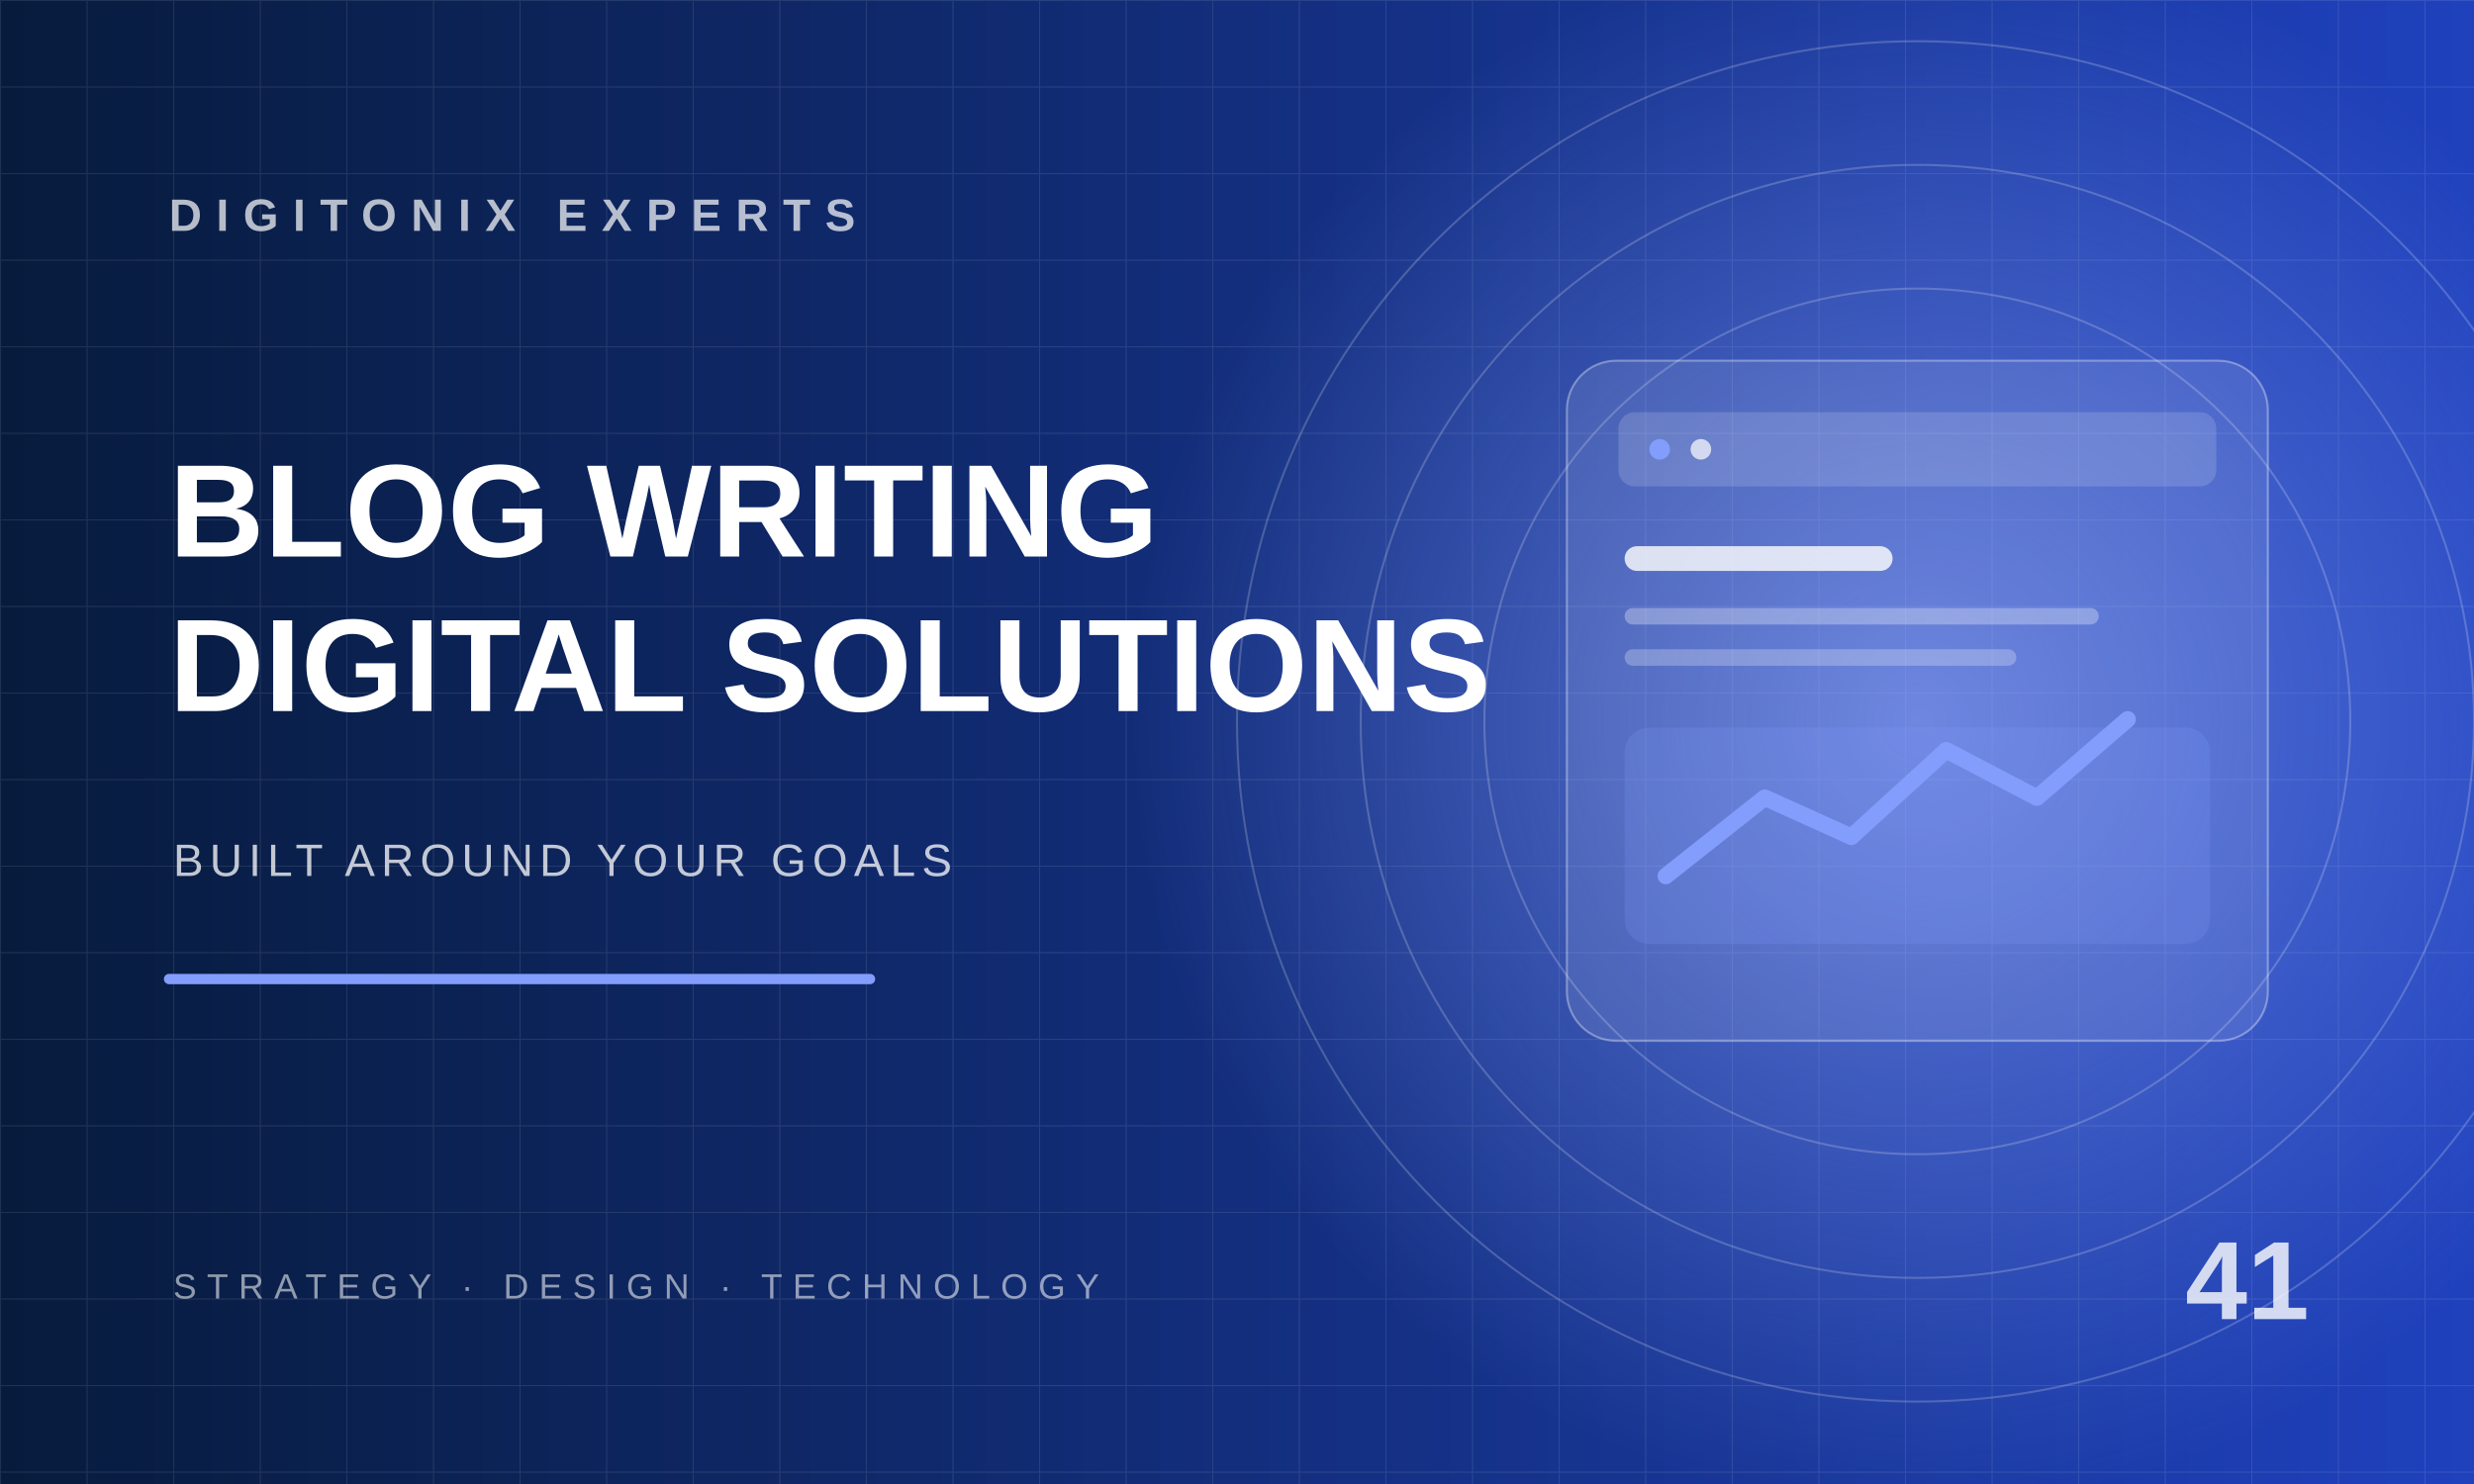
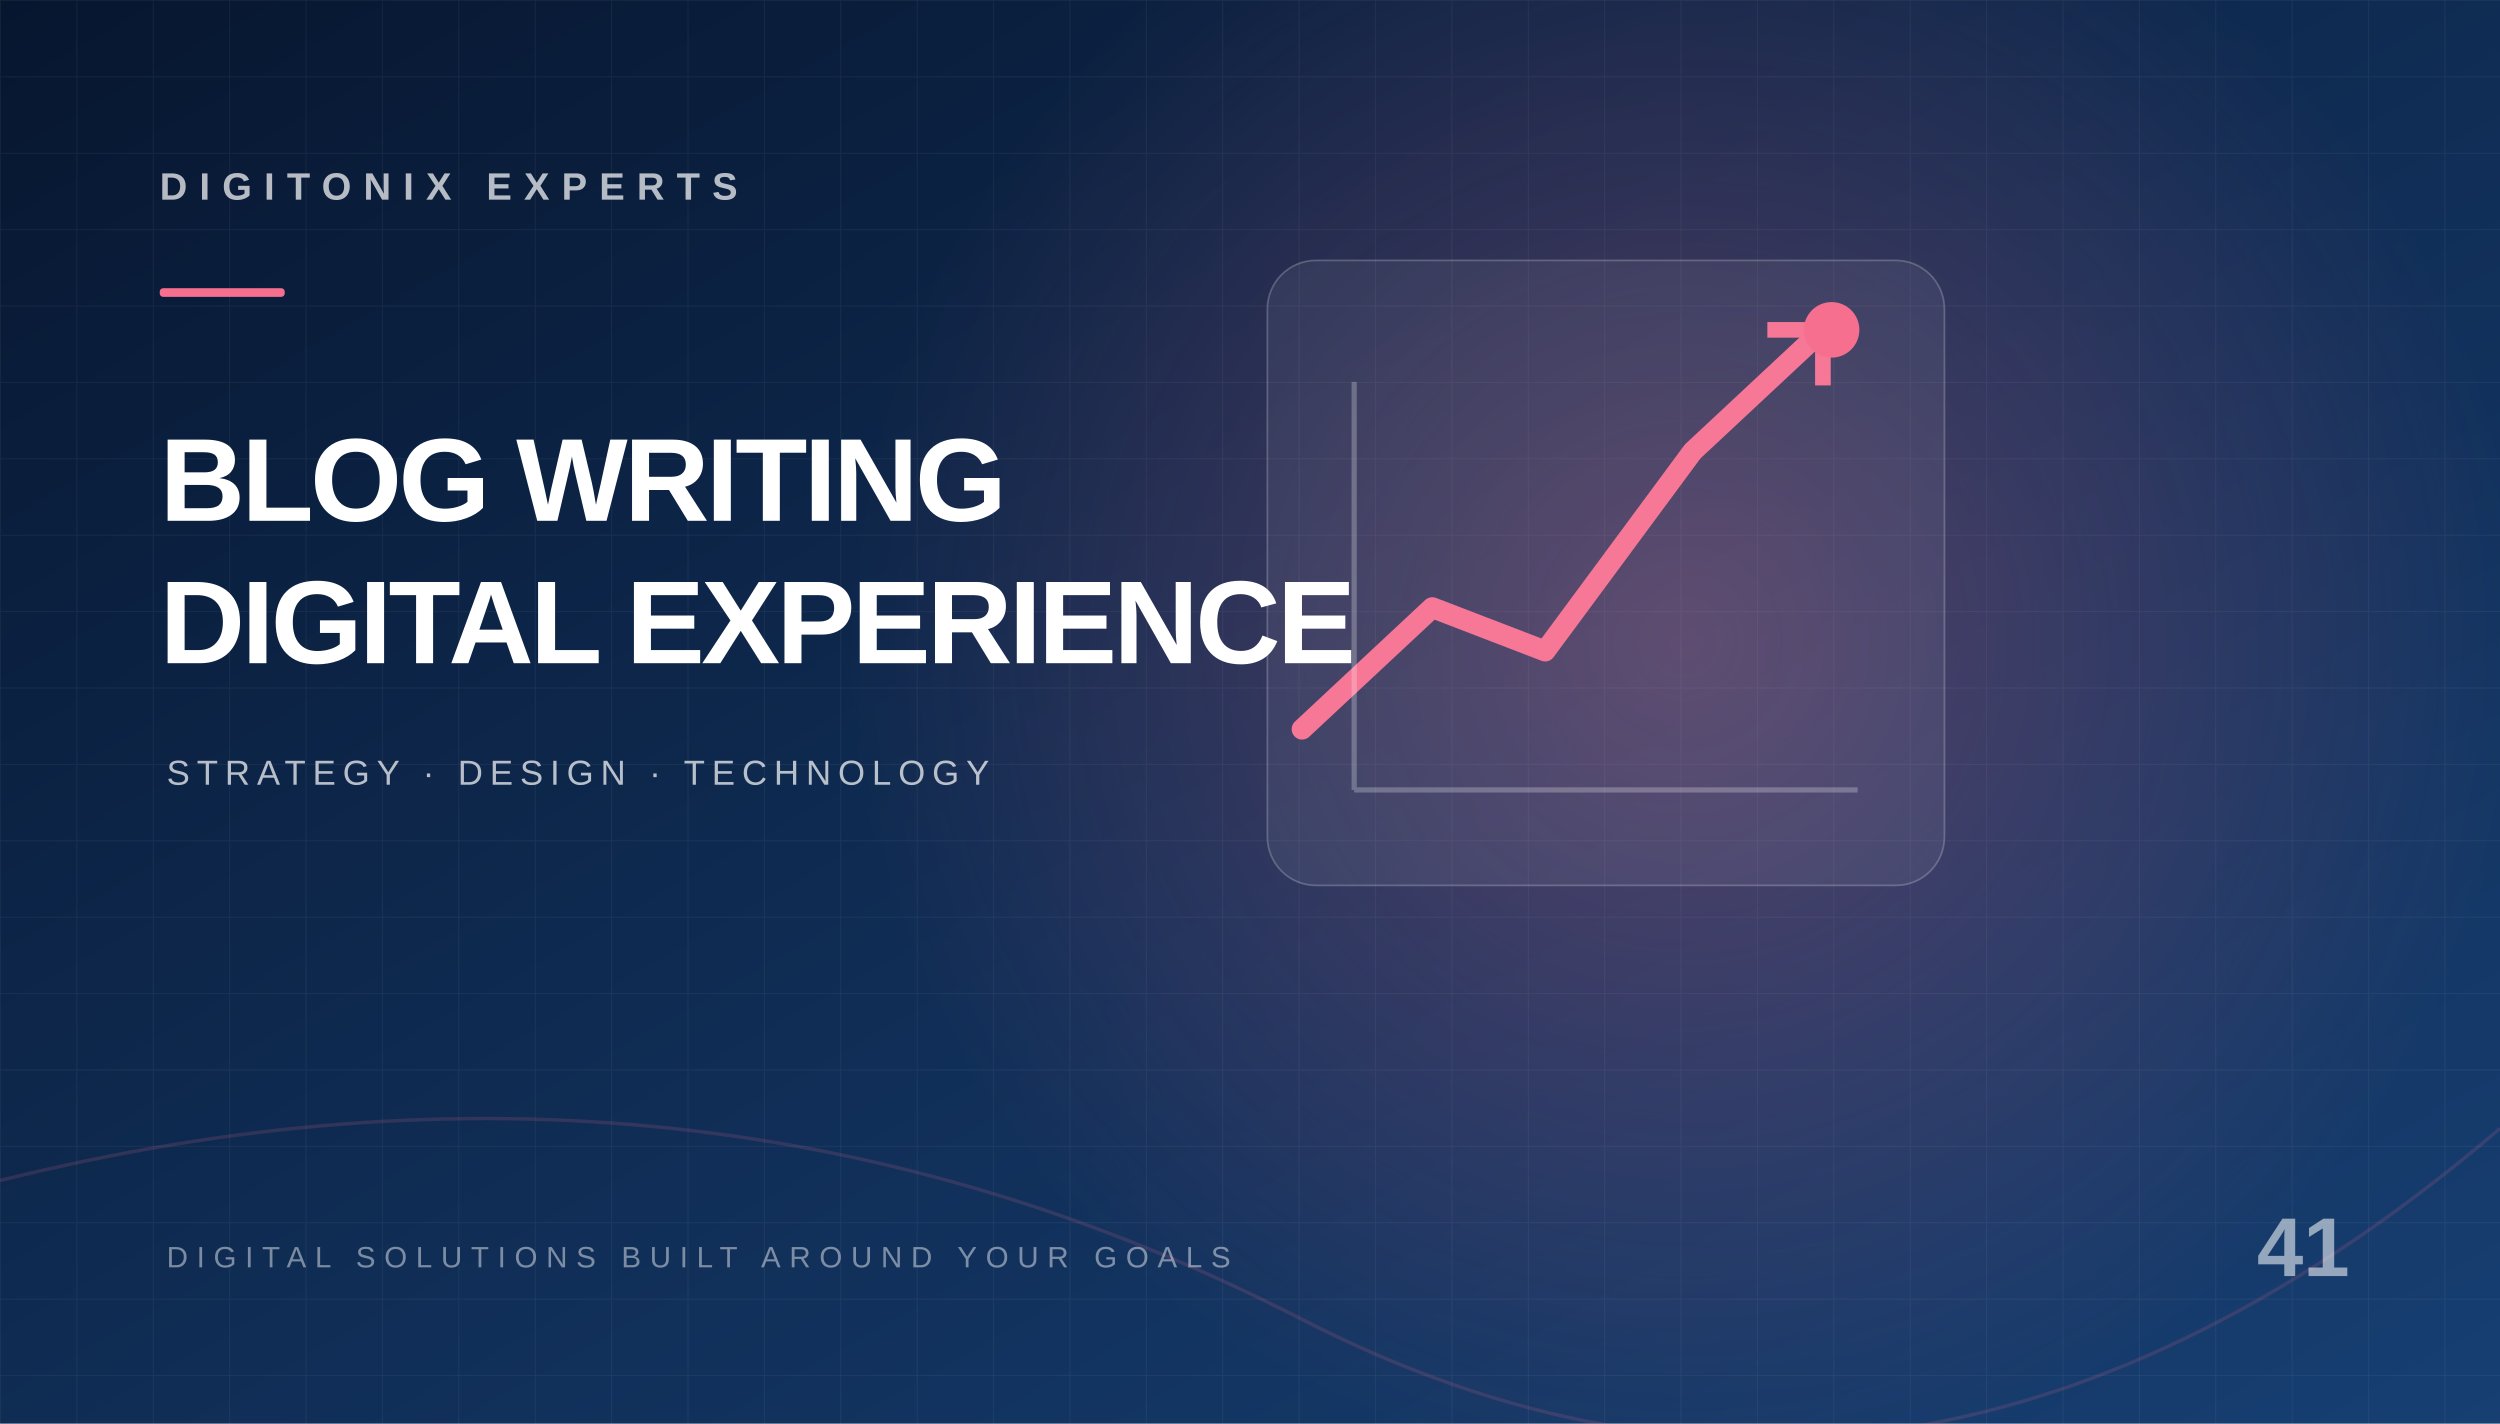
- <svg xmlns="http://www.w3.org/2000/svg" width="1200" height="720" viewBox="0 0 1200 720">
+ <svg xmlns="http://www.w3.org/2000/svg" width="1440" height="820" viewBox="0 0 1440 820">
  <defs>
-     <linearGradient id="g">
-       <stop stop-color="#071b3c" />
-       <stop offset="1" stop-color="hsl(227,72%,43%)" />
+     <linearGradient id="bg" x1="0" y1="0" x2="1" y2="1">
+       <stop stop-color="#07162f" />
+       <stop offset=".55" stop-color="#102e57" />
+       <stop offset="1" stop-color="#173f72" />
    </linearGradient>
-     <radialGradient id="r">
-       <stop stop-color="hsl(227,95%,75%)" stop-opacity=".65" />
-       <stop offset="1" stop-color="hsl(227,95%,75%)" stop-opacity="0" />
+     <radialGradient id="glow">
+       <stop stop-color="hsl(346,88%,70%)" stop-opacity=".3" />
+       <stop offset="1" stop-color="hsl(346,88%,70%)" stop-opacity="0" />
    </radialGradient>
-     <pattern id="p" width="42" height="42" patternUnits="userSpaceOnUse">
-       <path d="M42 0H0V42" fill="none" stroke="#fff" stroke-opacity=".1" />
+     <pattern id="grid" width="44" height="44" patternUnits="userSpaceOnUse">
+       <path d="M44 0H0V44" fill="none" stroke="#fff" stroke-opacity=".055" />
    </pattern>
  </defs>
-   <rect width="1200" height="720" fill="url(#g)" />
-   <rect width="1200" height="720" fill="url(#p)" />
-   <circle cx="930" cy="350" r="380" fill="url(#r)" />
-   <g fill="none" stroke="#fff" stroke-opacity=".2">
-     <circle cx="930" cy="350" r="210" />
-     <circle cx="930" cy="350" r="270" />
-     <circle cx="930" cy="350" r="330" />
+   <rect width="1440" height="820" fill="url(#bg)" />
+   <rect width="1440" height="820" fill="url(#grid)" />
+   <circle cx="970" cy="370" r="480" fill="url(#glow)" />
+   <path d="M0 680Q400 580 750 760T1440 650" fill="none" stroke="hsl(346,88%,70%)" stroke-opacity=".15" stroke-width="2" />
+   <path d="M750 420l75-70 65 25 85-115 75-70" fill="none" stroke="hsl(346,88%,70%)" stroke-width="12" stroke-linecap="round" stroke-linejoin="round" />
+   <path d="M1018 190h32v32" fill="none" stroke="hsl(346,88%,70%)" stroke-width="9" />
+   <rect x="730" y="150" width="390" height="360" rx="28" fill="#fff" fill-opacity=".06" stroke="#fff" stroke-opacity=".22" />
+   <path d="M780 455V220M780 455h290" stroke="#fff" stroke-opacity=".25" stroke-width="3" />
+   <circle cx="1055" cy="190" r="16" fill="hsl(346,88%,70%)" />
+   <g font-family="Arial,sans-serif" fill="#fff">
+     <text x="92" y="115" font-size="22" font-weight="700" letter-spacing="7" opacity=".7">DIGITONIX EXPERTS</text>
+     <rect x="92" y="166" width="72" height="5" rx="2" fill="hsl(346,88%,70%)" />
+     <text x="92" y="300" font-size="68" font-weight="800" letter-spacing="-2">BLOG WRITING</text>
+     <text x="92" y="382" font-size="68" font-weight="800" letter-spacing="-2">DIGITAL EXPERIENCE</text>
+     <text x="96" y="452" font-size="20" letter-spacing="4" opacity=".7">STRATEGY  ·  DESIGN  ·  TECHNOLOGY</text>
+     <text x="96" y="730" font-size="17" letter-spacing="5" opacity=".45">DIGITAL SOLUTIONS BUILT AROUND YOUR GOALS</text>
+     <text x="1300" y="735" font-size="48" font-weight="800" opacity=".55">41</text>
  </g>
-   <g transform="translate(760 175)">
-     <rect width="340" height="330" rx="24" fill="#fff" fill-opacity=".1" stroke="#fff" stroke-opacity=".35" />
-     <rect x="25" y="25" width="290" height="36" rx="8" fill="#fff" fill-opacity=".15" />
-     <circle cx="45" cy="43" r="5" fill="hsl(227,95%,75%)" />
-     <circle cx="65" cy="43" r="5" fill="#fff" fill-opacity=".7" />
-     <rect x="28" y="90" width="130" height="12" rx="6" fill="#fff" fill-opacity=".8" />
-     <rect x="28" y="120" width="230" height="8" rx="4" fill="#fff" fill-opacity=".3" />
-     <rect x="28" y="140" width="190" height="8" rx="4" fill="#fff" fill-opacity=".25" />
-     <rect x="28" y="178" width="284" height="105" rx="12" fill="hsl(227,95%,75%)" fill-opacity=".2" />
-     <path d="M48 250l48-38 42 19 46-42 44 23 44-38" fill="none" stroke="hsl(227,95%,75%)" stroke-width="8" stroke-linecap="round" stroke-linejoin="round" />
-   </g>
-   <g fill="#fff" font-family="Arial,sans-serif">
-     <text x="82" y="112" font-size="22" font-weight="700" letter-spacing="7" opacity=".7">DIGITONIX EXPERTS</text>
-     <text x="82" y="270" font-size="64" font-weight="800">BLOG WRITING</text>
-     <text x="82" y="345" font-size="64" font-weight="800">DIGITAL SOLUTIONS</text>
-     <text x="84" y="425" font-size="22" letter-spacing="3" opacity=".75">BUILT AROUND YOUR GOALS</text>
-     <text x="84" y="630" font-size="17" letter-spacing="5" opacity=".55">STRATEGY · DESIGN · TECHNOLOGY</text>
-     <text x="1060" y="640" font-size="54" font-weight="800" opacity=".8">41</text>
-   </g>
-   <path d="M82 475h340" stroke="hsl(227,95%,75%)" stroke-width="5" stroke-linecap="round" />
</svg>
